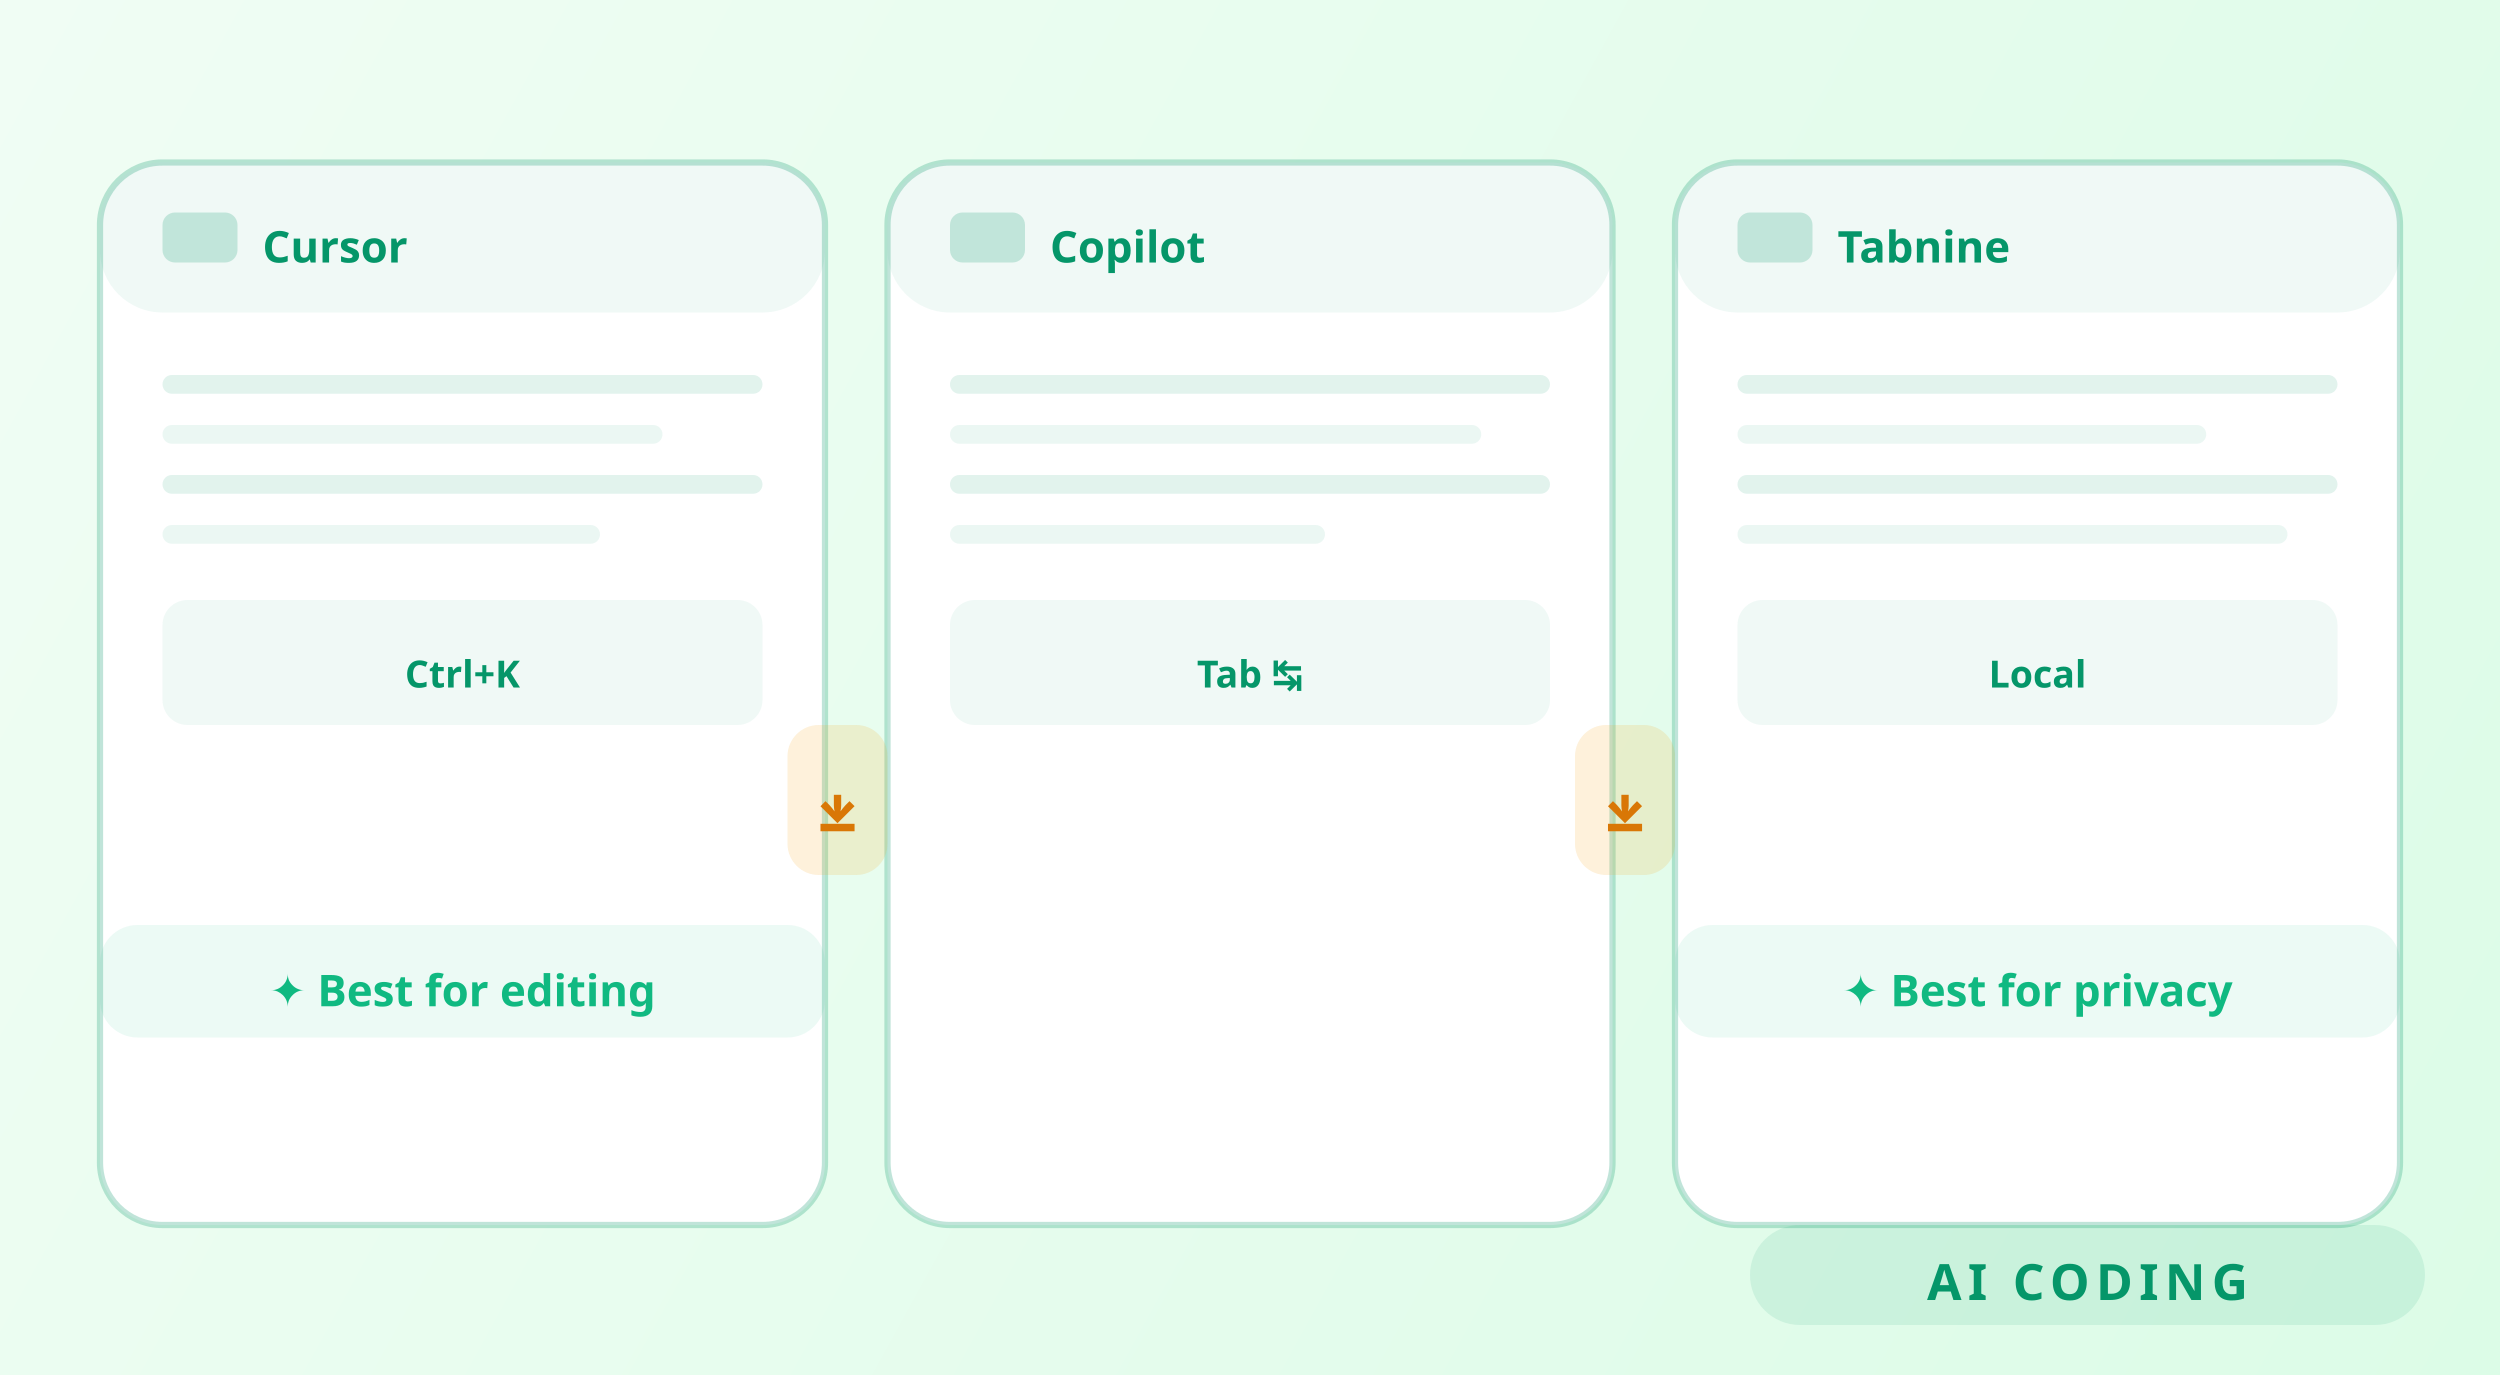
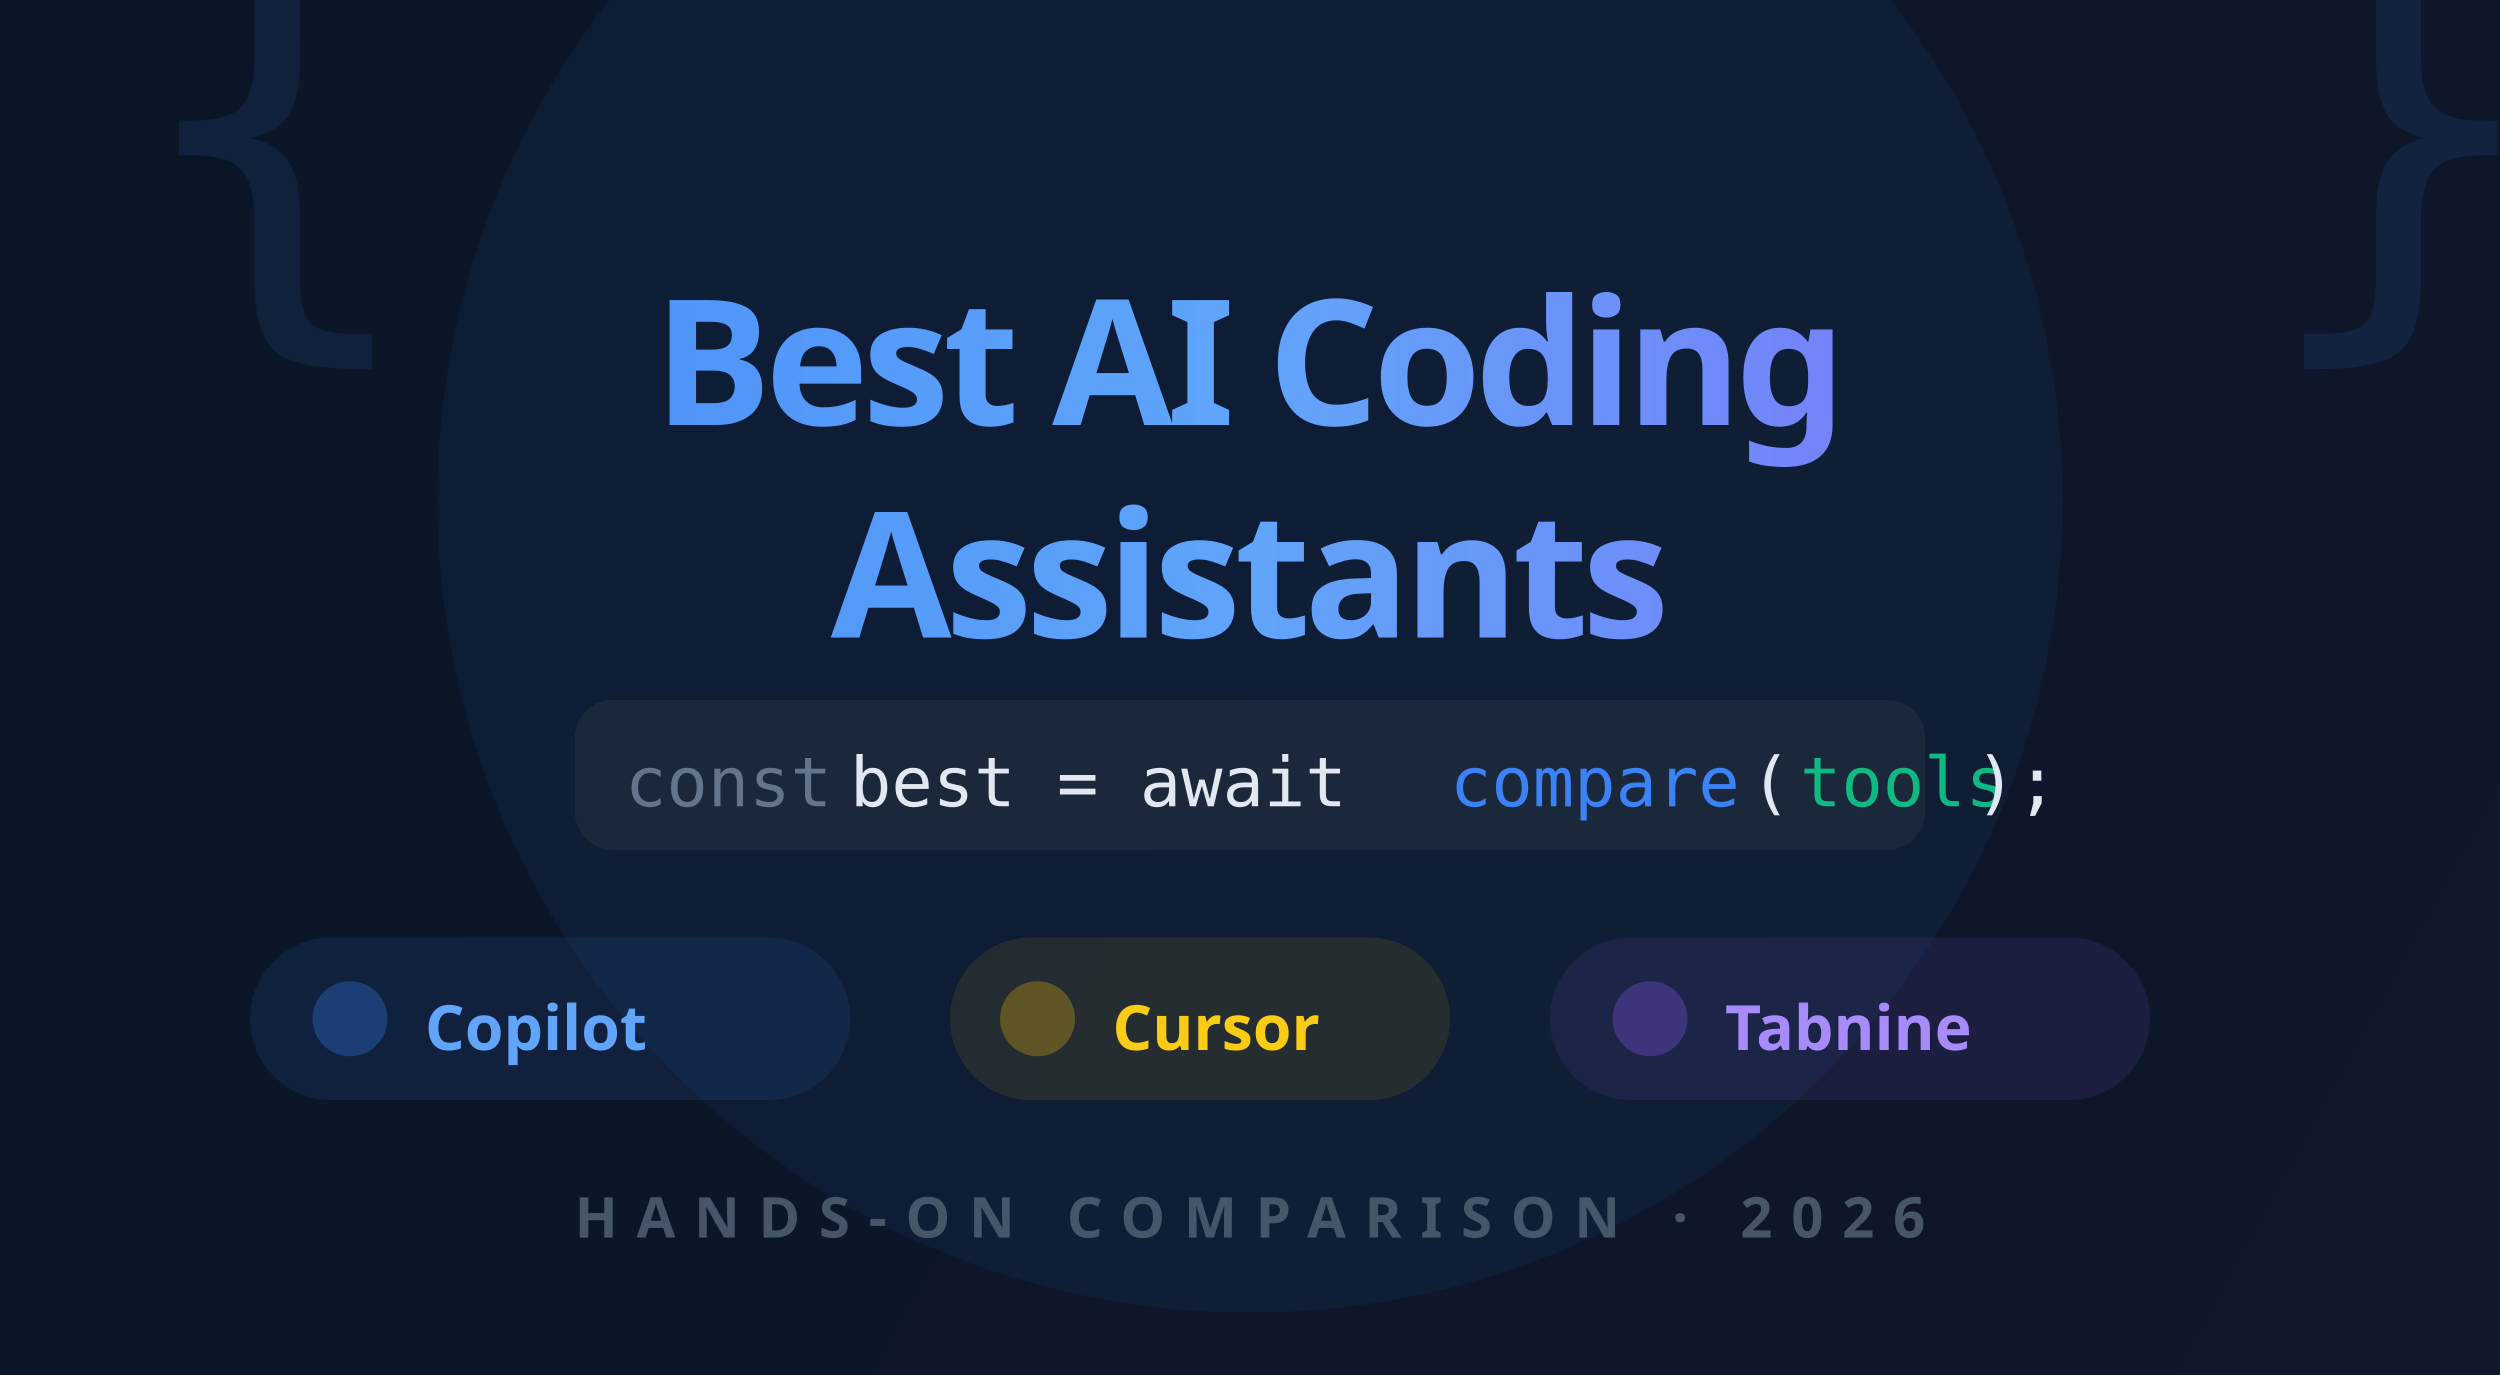
<svg xmlns="http://www.w3.org/2000/svg" viewBox="0 0 400 220" fill="none">
  <defs>
-     <linearGradient id="cd1" x1="0" y1="0" x2="400" y2="220" gradientUnits="userSpaceOnUse">
-       <stop stop-color="#f0fdf4" />
-       <stop offset="1" stop-color="#dcfce7" />
+     <linearGradient id="cd3" x1="0" y1="0" x2="400" y2="220" gradientUnits="userSpaceOnUse">
+       <stop stop-color="#0a1628" />
+       <stop offset="1" stop-color="#0f172a" />
+     </linearGradient>
+     <linearGradient id="cd-title" x1="0" y1="0" x2="400" y2="0" gradientUnits="userSpaceOnUse">
+       <stop stop-color="#3b82f6" />
+       <stop offset="0.5" stop-color="#60a5fa" />
+       <stop offset="1" stop-color="#8b5cf6" />
    </linearGradient>
  </defs>
-   <rect width="400" height="220" fill="url(#cd1)" />
-   <rect x="16" y="26" width="116" height="170" rx="10" fill="#ffffff" stroke="#059669" stroke-width="1" stroke-opacity="0.25" />
-   <rect x="16" y="26" width="116" height="24" rx="10" fill="#059669" opacity="0.06" />
-   <rect x="26" y="34" width="12" height="8" rx="2" fill="#059669" opacity="0.2" />
-   <text x="42" y="42" fill="#059669" font-size="7" font-weight="700" font-family="system-ui">Cursor</text>
-   <rect x="26" y="60" width="96" height="3" rx="1.5" fill="#059669" opacity="0.12" />
-   <rect x="26" y="68" width="80" height="3" rx="1.5" fill="#059669" opacity="0.08" />
-   <rect x="26" y="76" width="96" height="3" rx="1.5" fill="#059669" opacity="0.12" />
-   <rect x="26" y="84" width="70" height="3" rx="1.5" fill="#059669" opacity="0.08" />
-   <rect x="26" y="96" width="96" height="20" rx="4" fill="#059669" opacity="0.06" />
-   <text x="74" y="110" text-anchor="middle" fill="#059669" font-size="6" font-weight="600" font-family="system-ui">Ctrl+K</text>
-   <rect x="142" y="26" width="116" height="170" rx="10" fill="#ffffff" stroke="#059669" stroke-width="1" stroke-opacity="0.25" />
-   <rect x="142" y="26" width="116" height="24" rx="10" fill="#059669" opacity="0.06" />
-   <rect x="152" y="34" width="12" height="8" rx="2" fill="#059669" opacity="0.2" />
-   <text x="168" y="42" fill="#059669" font-size="7" font-weight="700" font-family="system-ui">Copilot</text>
-   <rect x="152" y="60" width="96" height="3" rx="1.5" fill="#059669" opacity="0.12" />
-   <rect x="152" y="68" width="85" height="3" rx="1.5" fill="#059669" opacity="0.08" />
-   <rect x="152" y="76" width="96" height="3" rx="1.5" fill="#059669" opacity="0.12" />
-   <rect x="152" y="84" width="60" height="3" rx="1.5" fill="#059669" opacity="0.08" />
-   <rect x="152" y="96" width="96" height="20" rx="4" fill="#059669" opacity="0.06" />
-   <text x="200" y="110" text-anchor="middle" fill="#059669" font-size="6" font-weight="600" font-family="system-ui">Tab ↹</text>
-   <rect x="268" y="26" width="116" height="170" rx="10" fill="#ffffff" stroke="#059669" stroke-width="1" stroke-opacity="0.25" />
-   <rect x="268" y="26" width="116" height="24" rx="10" fill="#059669" opacity="0.06" />
-   <rect x="278" y="34" width="12" height="8" rx="2" fill="#059669" opacity="0.2" />
-   <text x="294" y="42" fill="#059669" font-size="7" font-weight="700" font-family="system-ui">Tabnine</text>
-   <rect x="278" y="60" width="96" height="3" rx="1.5" fill="#059669" opacity="0.12" />
-   <rect x="278" y="68" width="75" height="3" rx="1.5" fill="#059669" opacity="0.08" />
-   <rect x="278" y="76" width="96" height="3" rx="1.5" fill="#059669" opacity="0.12" />
-   <rect x="278" y="84" width="88" height="3" rx="1.5" fill="#059669" opacity="0.08" />
-   <rect x="278" y="96" width="96" height="20" rx="4" fill="#059669" opacity="0.06" />
-   <text x="326" y="110" text-anchor="middle" fill="#059669" font-size="6" font-weight="600" font-family="system-ui">Local</text>
-   <rect x="126" y="116" width="16" height="24" rx="5" fill="#f59e0b" opacity="0.15" />
-   <text x="134" y="133" text-anchor="middle" fill="#d97706" font-size="8" font-weight="900" font-family="system-ui">⤓</text>
-   <rect x="252" y="116" width="16" height="24" rx="5" fill="#f59e0b" opacity="0.15" />
-   <text x="260" y="133" text-anchor="middle" fill="#d97706" font-size="8" font-weight="900" font-family="system-ui">⤓</text>
-   <rect x="16" y="148" width="116" height="18" rx="6" fill="#10b981" opacity="0.08" />
-   <text x="74" y="161" text-anchor="middle" fill="#10b981" font-size="7" font-weight="600" font-family="system-ui">✦ Best for editing</text>
-   <rect x="268" y="148" width="116" height="18" rx="6" fill="#10b981" opacity="0.08" />
-   <text x="326" y="161" text-anchor="middle" fill="#10b981" font-size="7" font-weight="600" font-family="system-ui">✦ Best for privacy</text>
-   <rect x="280" y="196" width="108" height="16" rx="8" fill="#059669" opacity="0.1" />
-   <text x="334" y="208" text-anchor="middle" fill="#059669" font-size="8" font-weight="700" font-family="system-ui" letter-spacing="1">AI CODING</text>
+   <rect width="400" height="220" fill="url(#cd3)" />
+   <circle cx="200" cy="80" r="130" fill="#3b82f6" opacity="0.06" />
+   <text x="20" y="46" fill="#3b82f6" opacity="0.1" font-size="80" font-weight="100" font-family="monospace">{</text>
+   <text x="360" y="46" fill="#3b82f6" opacity="0.1" font-size="80" font-weight="100" font-family="monospace">}</text>
+   <text x="200" y="68" text-anchor="middle" fill="url(#cd-title)" font-size="28" font-weight="900" font-family="system-ui" letter-spacing="-1">Best AI Coding</text>
+   <text x="200" y="102" text-anchor="middle" fill="url(#cd-title)" font-size="28" font-weight="900" font-family="system-ui" letter-spacing="-1">Assistants</text>
+   <rect x="92" y="112" width="216" height="24" rx="6" fill="#1e293b" opacity="0.8" />
+   <text x="100" y="129" fill="#64748b" font-size="11" font-family="monospace">const</text>
+   <text x="136" y="129" fill="#e2e8f1" font-size="11" font-family="monospace"> best = await</text>
+   <text x="232" y="129" fill="#3b82f6" font-size="11" font-family="monospace">compare</text>
+   <text x="280" y="129" fill="#e2e8f1" font-size="11" font-family="monospace">(</text>
+   <text x="288" y="129" fill="#10b981" font-size="11" font-family="monospace">tools</text>
+   <text x="316" y="129" fill="#e2e8f1" font-size="11" font-family="monospace">);</text>
+   <rect x="40" y="150" width="96" height="26" rx="13" fill="#3b82f6" opacity="0.1" />
+   <circle cx="56" cy="163" r="6" fill="#3b82f6" opacity="0.3" />
+   <text x="68" y="168" fill="#60a5fa" font-size="10" font-weight="700" font-family="system-ui">Copilot</text>
+   <rect x="152" y="150" width="80" height="26" rx="13" fill="#eab308" opacity="0.1" />
+   <circle cx="166" cy="163" r="6" fill="#eab308" opacity="0.3" />
+   <text x="178" y="168" fill="#facc15" font-size="10" font-weight="700" font-family="system-ui">Cursor</text>
+   <rect x="248" y="150" width="96" height="26" rx="13" fill="#8b5cf6" opacity="0.1" />
+   <circle cx="264" cy="163" r="6" fill="#8b5cf6" opacity="0.3" />
+   <text x="276" y="168" fill="#a78bfa" font-size="10" font-weight="700" font-family="system-ui">Tabnine</text>
+   <text x="200" y="198" text-anchor="middle" fill="#475569" font-size="9" font-weight="700" font-family="system-ui" letter-spacing="3">HANDS-ON COMPARISON · 2026</text>
</svg>
